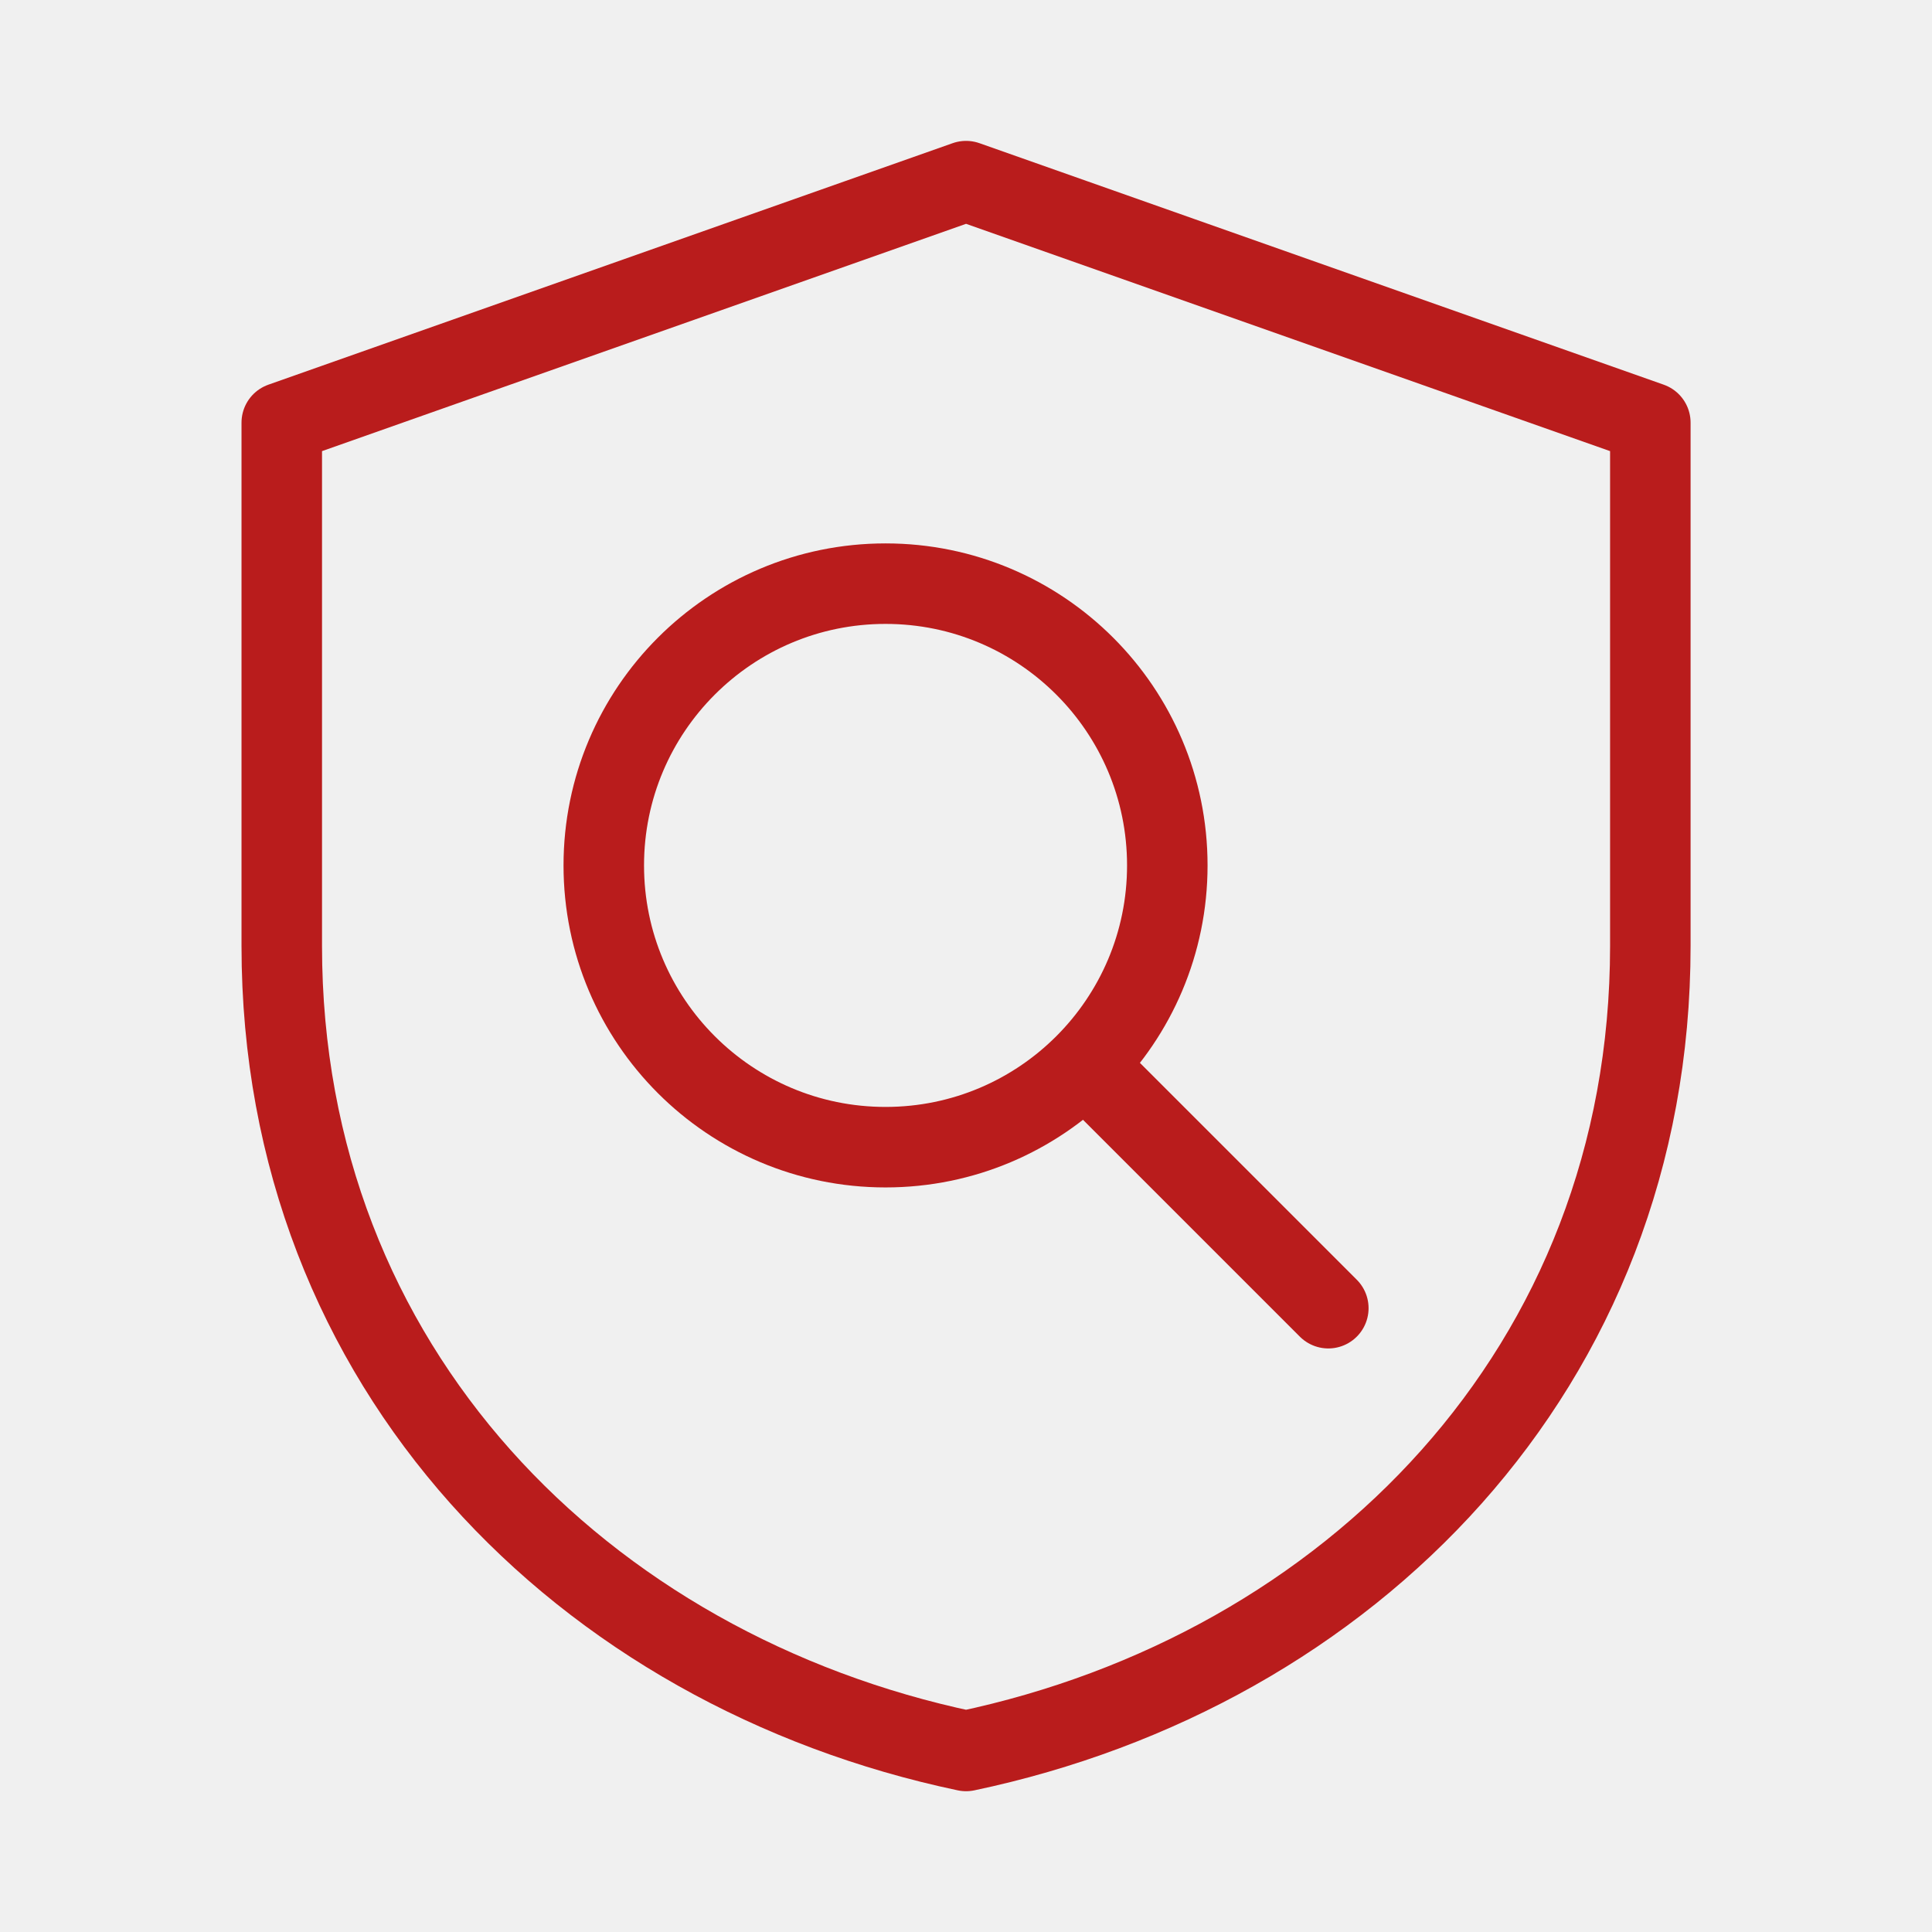
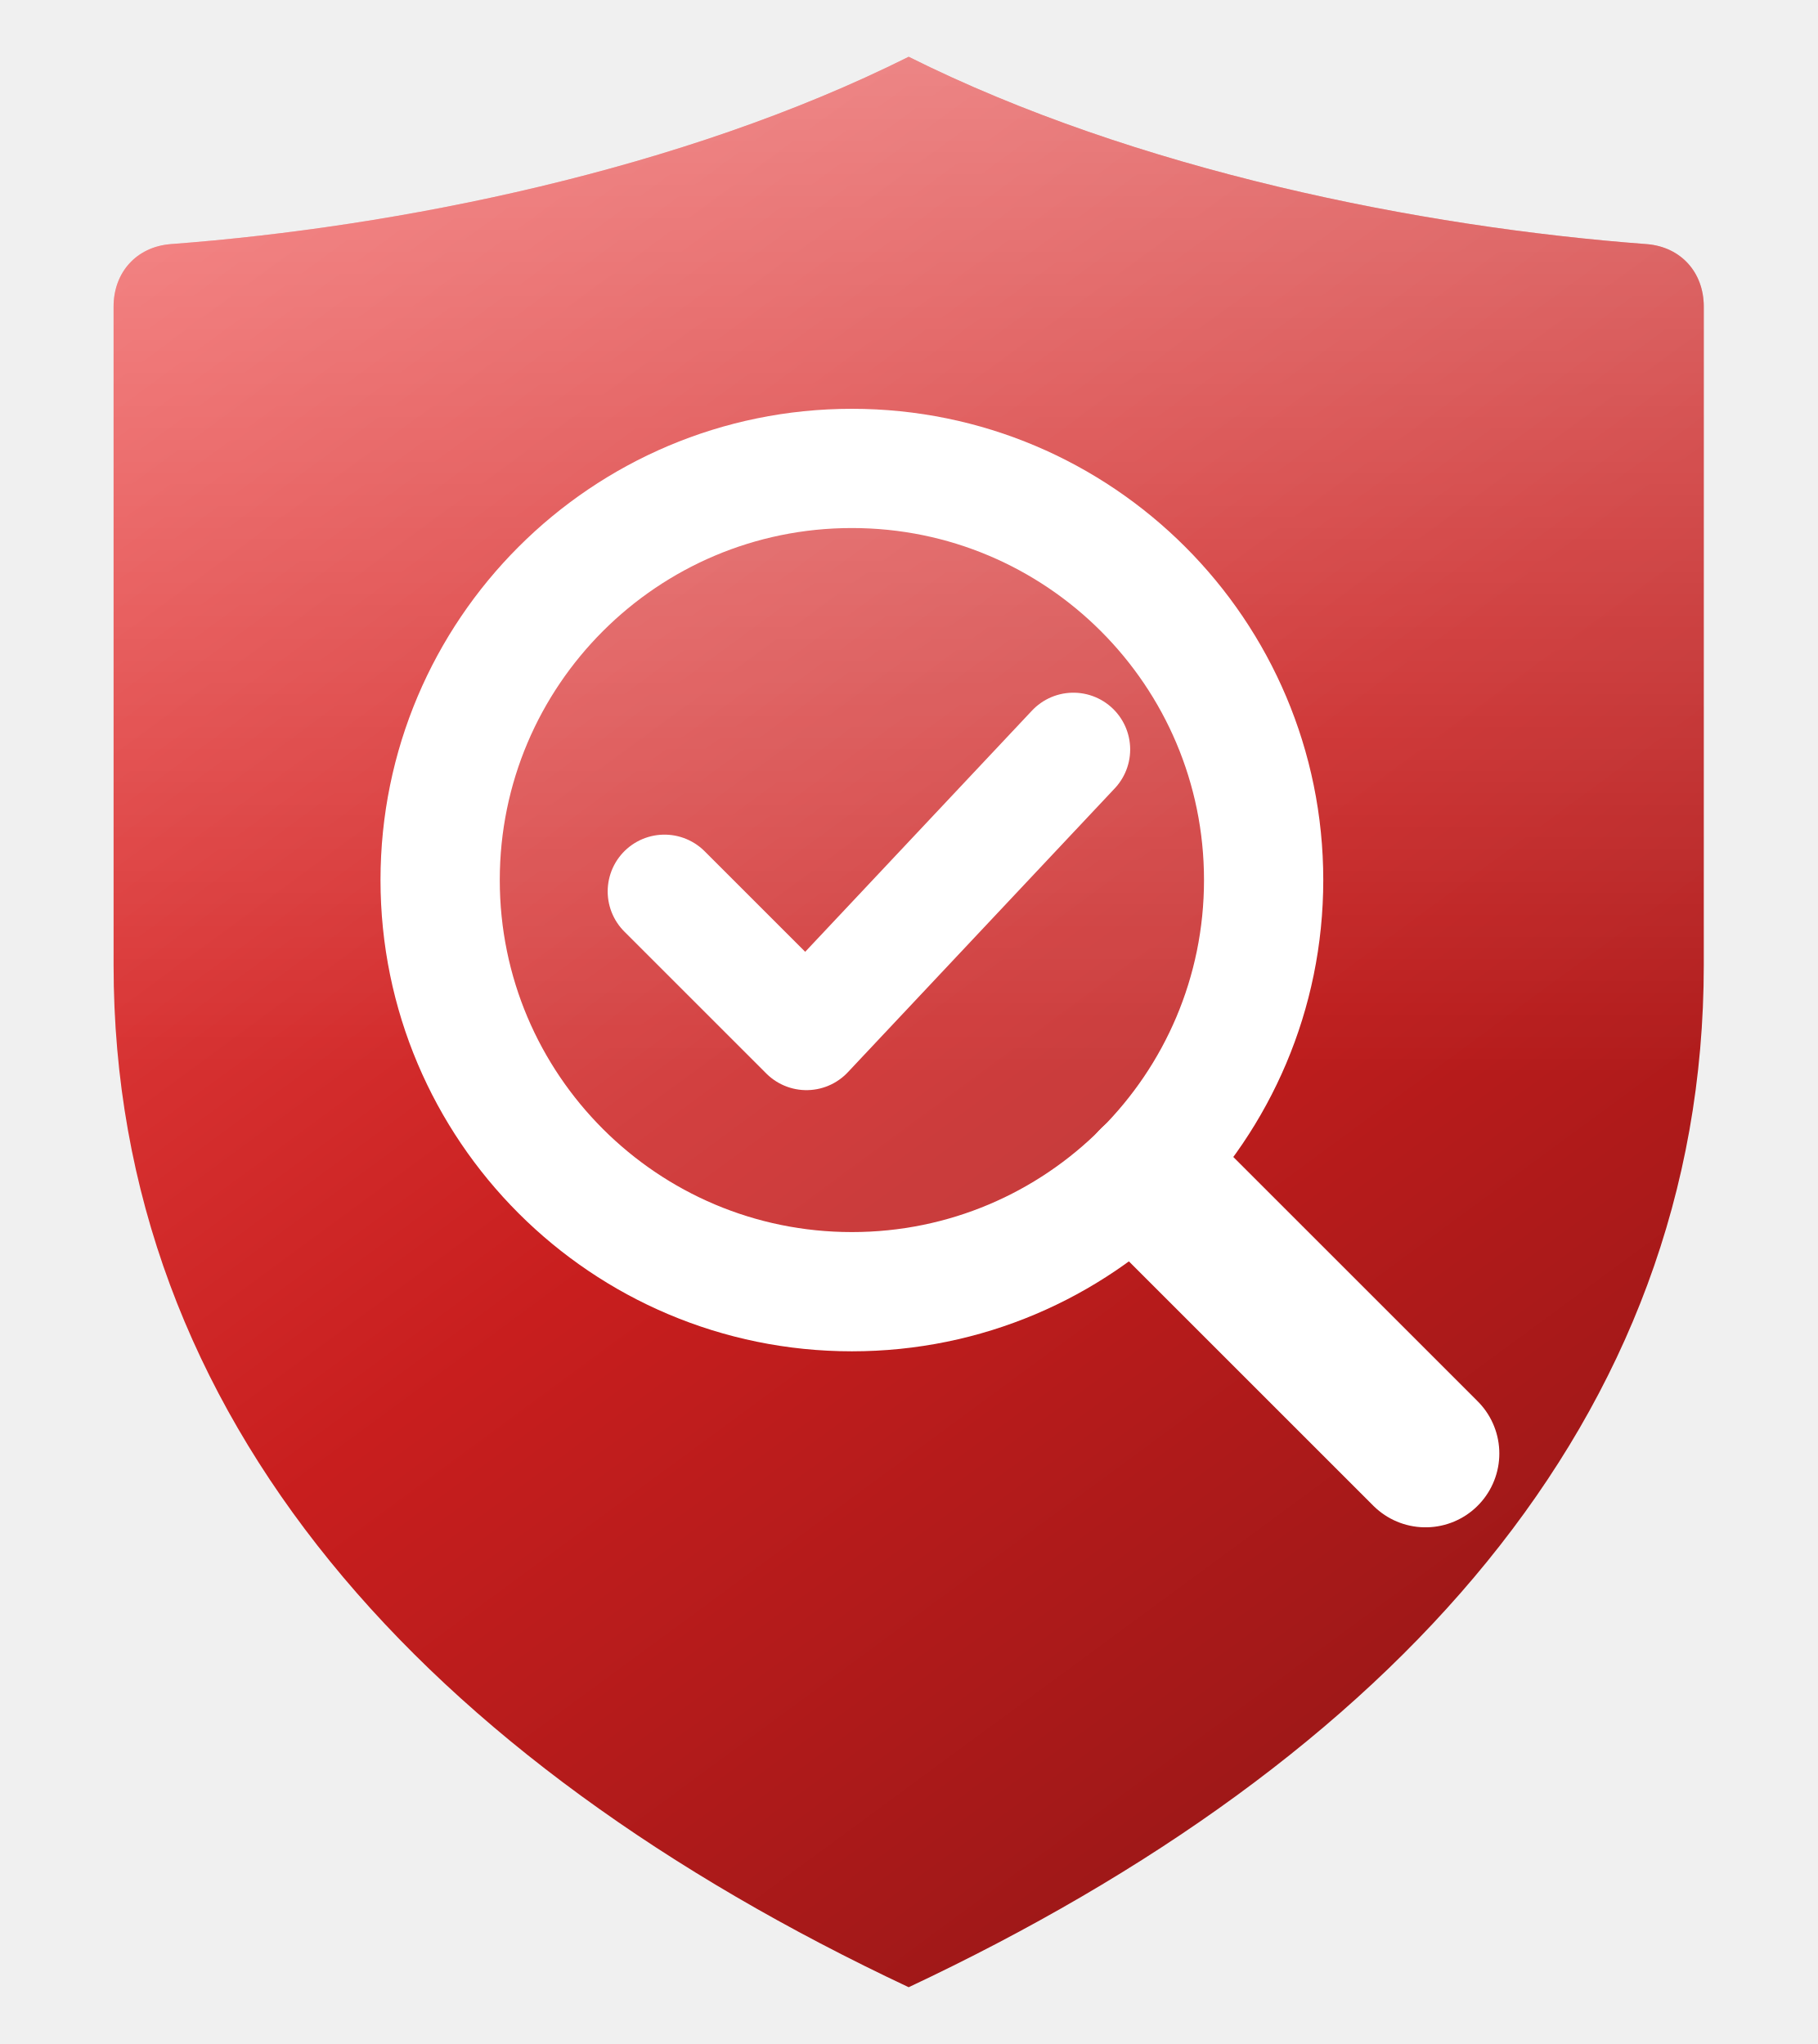
- <svg xmlns="http://www.w3.org/2000/svg" viewBox="0 0 32 32" width="32" height="32" role="img" aria-labelledby="canhgiac-favicon-title">
-   <g transform="scale(0.6667)">
-     <path d="M24 4.5L41 10.5V23.5C41 34 33.5 41.5 24 43.5C14.5 41.5 7 34 7 23.5V10.5Z" fill="none" stroke="#b91c1c" stroke-width="2" stroke-linejoin="round" />
-     <g stroke="#b91c1c" stroke-width="2" stroke-linecap="round" fill="none">
-       <circle cx="22" cy="21.5" r="7" />
-       <path d="M27.3 26.8L33 32.5" />
-     </g>
+ <svg xmlns="http://www.w3.org/2000/svg" viewBox="0 0 64 72" width="64" height="72" role="img" aria-labelledby="scamproof-mark-title">
+   <defs>
+     <linearGradient id="sp-body" x1="8" y1="2" x2="58" y2="70" gradientUnits="userSpaceOnUse">
+       <stop offset="0" stop-color="#f05252" />
+       <stop offset=".5" stop-color="#c81e1e" />
+       <stop offset="1" stop-color="#8b1515" />
+     </linearGradient>
+     <linearGradient id="sp-gloss" x1="0" y1="0" x2="0" y2="1">
+       <stop offset="0" stop-color="#fff" stop-opacity=".38" />
+       <stop offset="1" stop-color="#fff" stop-opacity="0" />
+     </linearGradient>
+     <clipPath id="sp-clip">
+       <path d="M32 2C40 6 50 8 58 8.6c1.2.1 2 1 2 2.2V34c0 16-11 28-28 36C15 62 4 50 4 34V10.8c0-1.2.8-2.1 2-2.2C14 8 24 6 32 2Z" />
+     </clipPath>
+   </defs>
+   <path d="M32 2C40 6 50 8 58 8.6c1.2.1 2 1 2 2.2V34c0 16-11 28-28 36C15 62 4 50 4 34V10.8c0-1.2.8-2.1 2-2.2C14 8 24 6 32 2Z" fill="url(#sp-body)" />
+   <g clip-path="url(#sp-clip)">
+     <rect width="64" height="38" fill="url(#sp-gloss)" />
  </g>
+   <circle cx="30" cy="31" r="14.5" fill="#fff" fill-opacity=".14" stroke="#fff" stroke-width="4.2" />
+   <path d="M40.6 41.6l9.6 9.6" stroke="#fff" stroke-width="5.2" stroke-linecap="round" />
+   <path d="M23.4 31.4l5 5 9.4-10" fill="none" stroke="#fff" stroke-width="4" stroke-linecap="round" stroke-linejoin="round" />
</svg>
